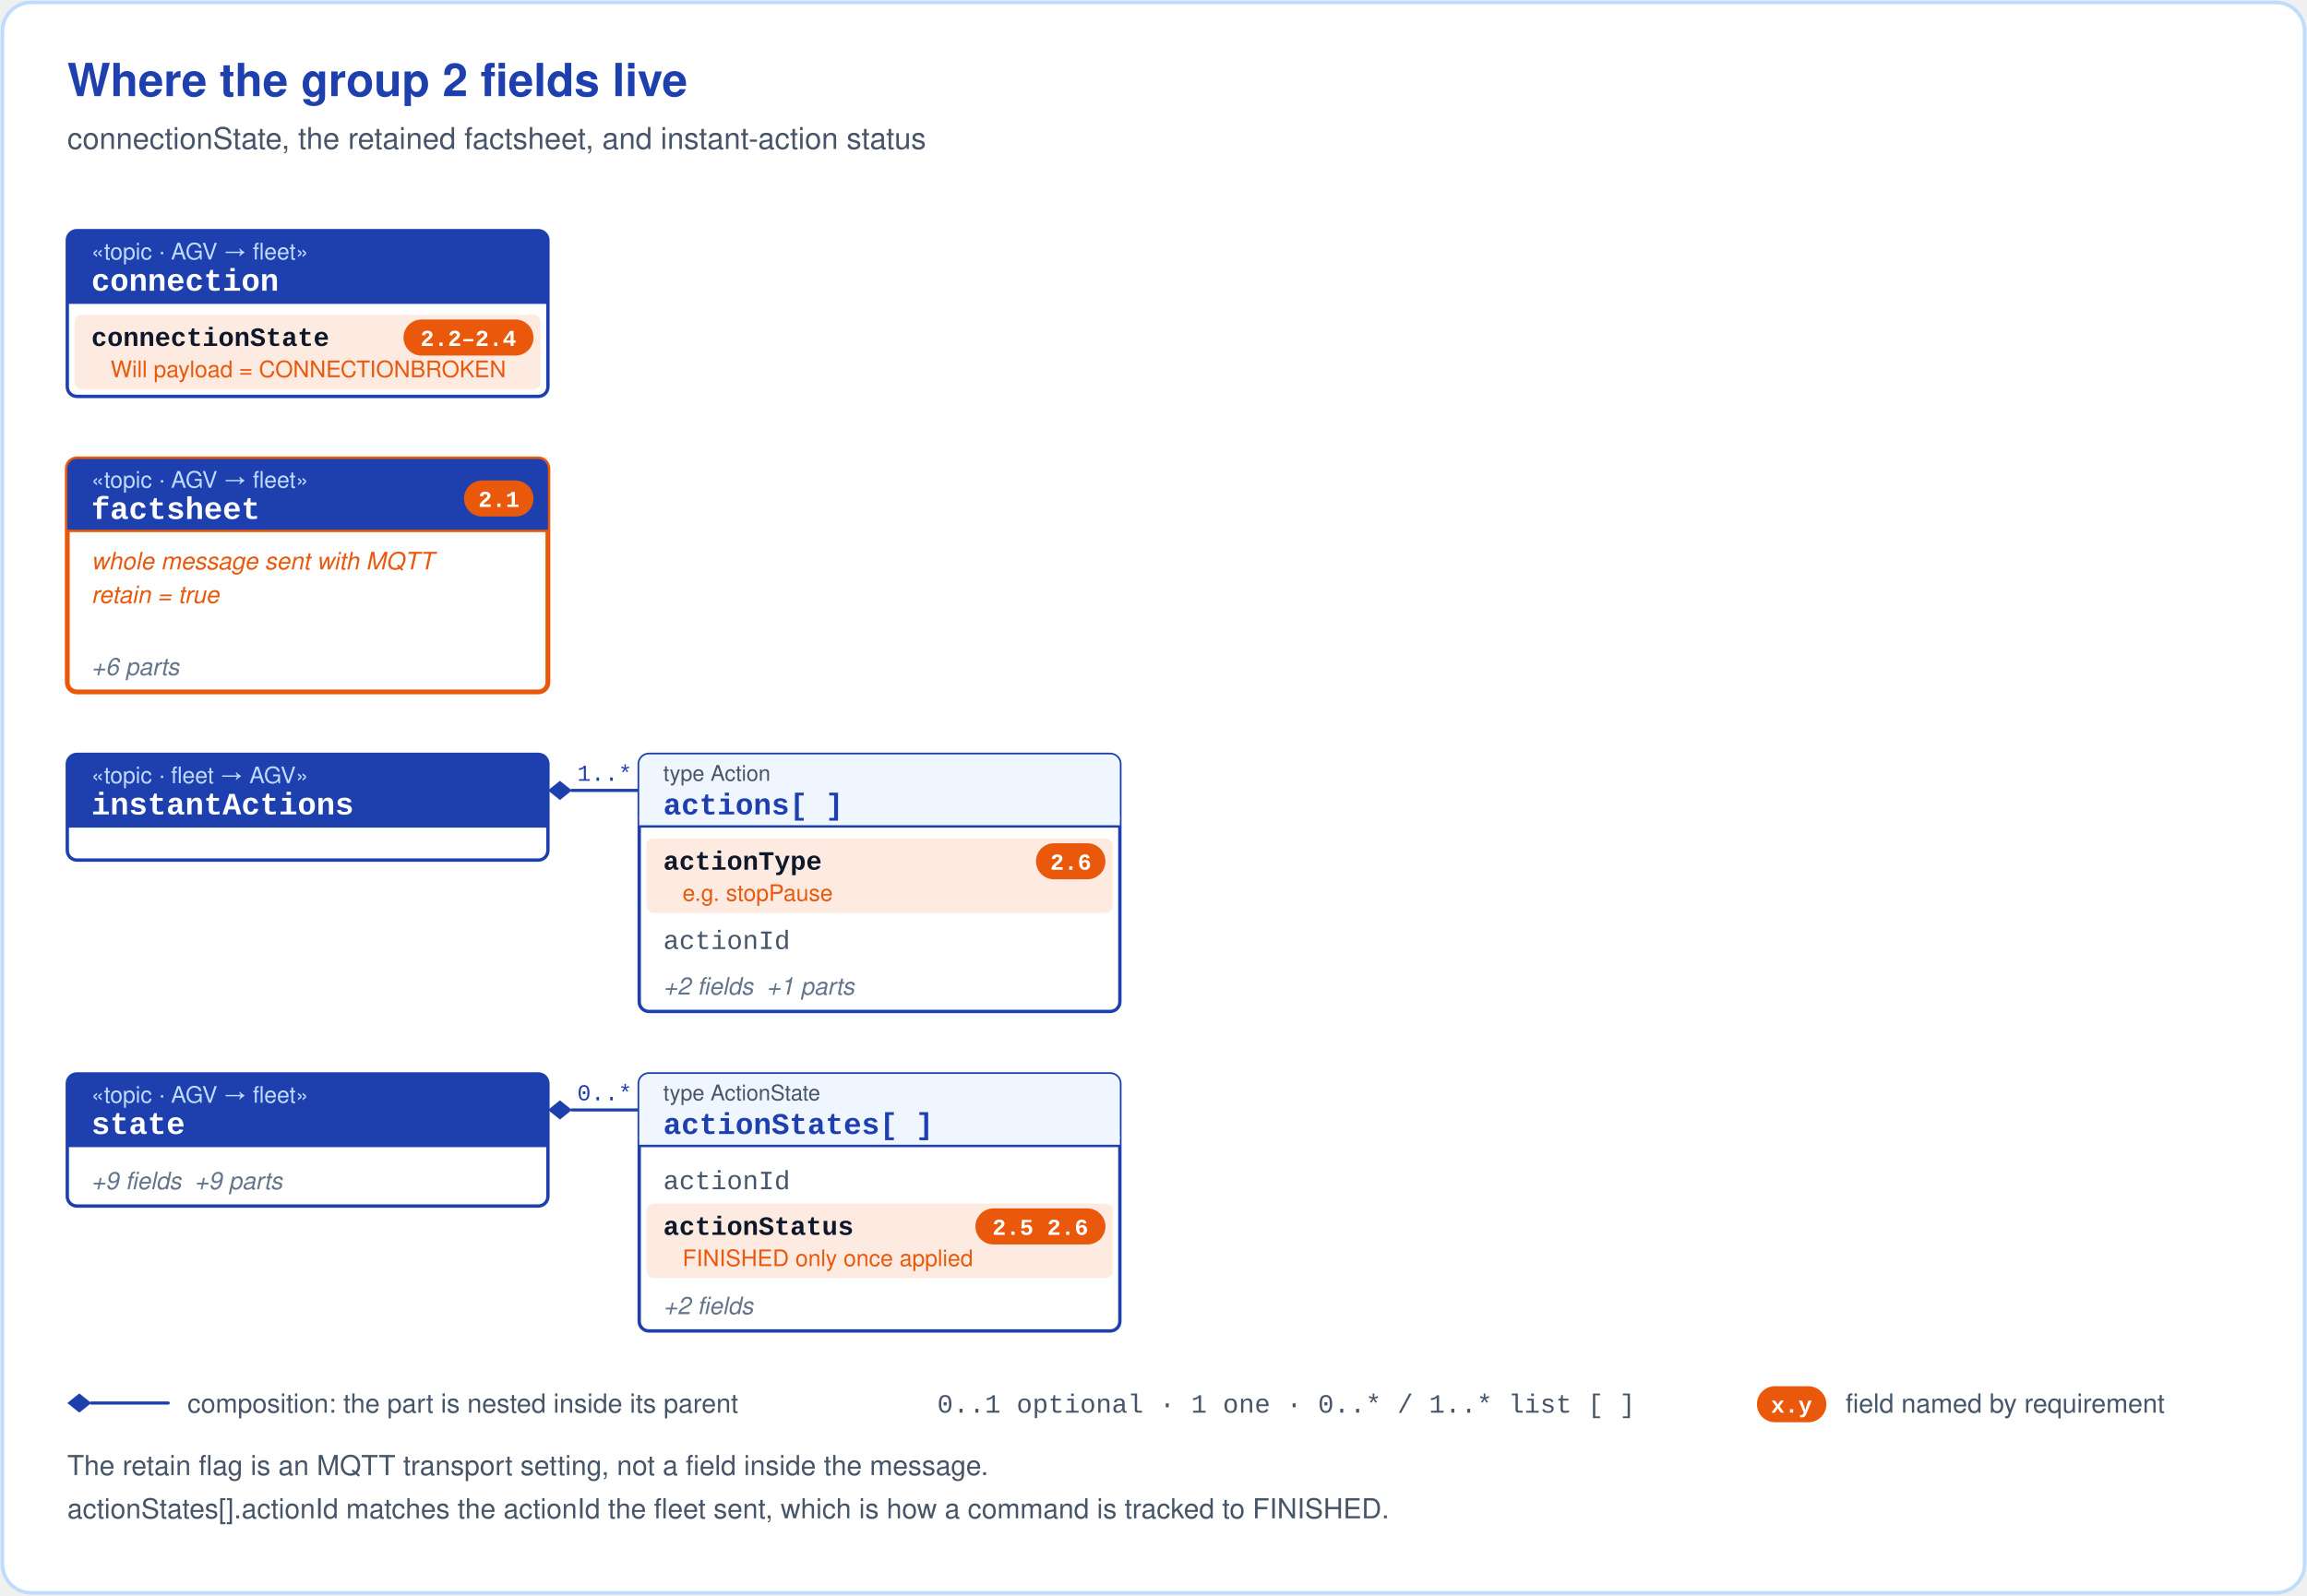
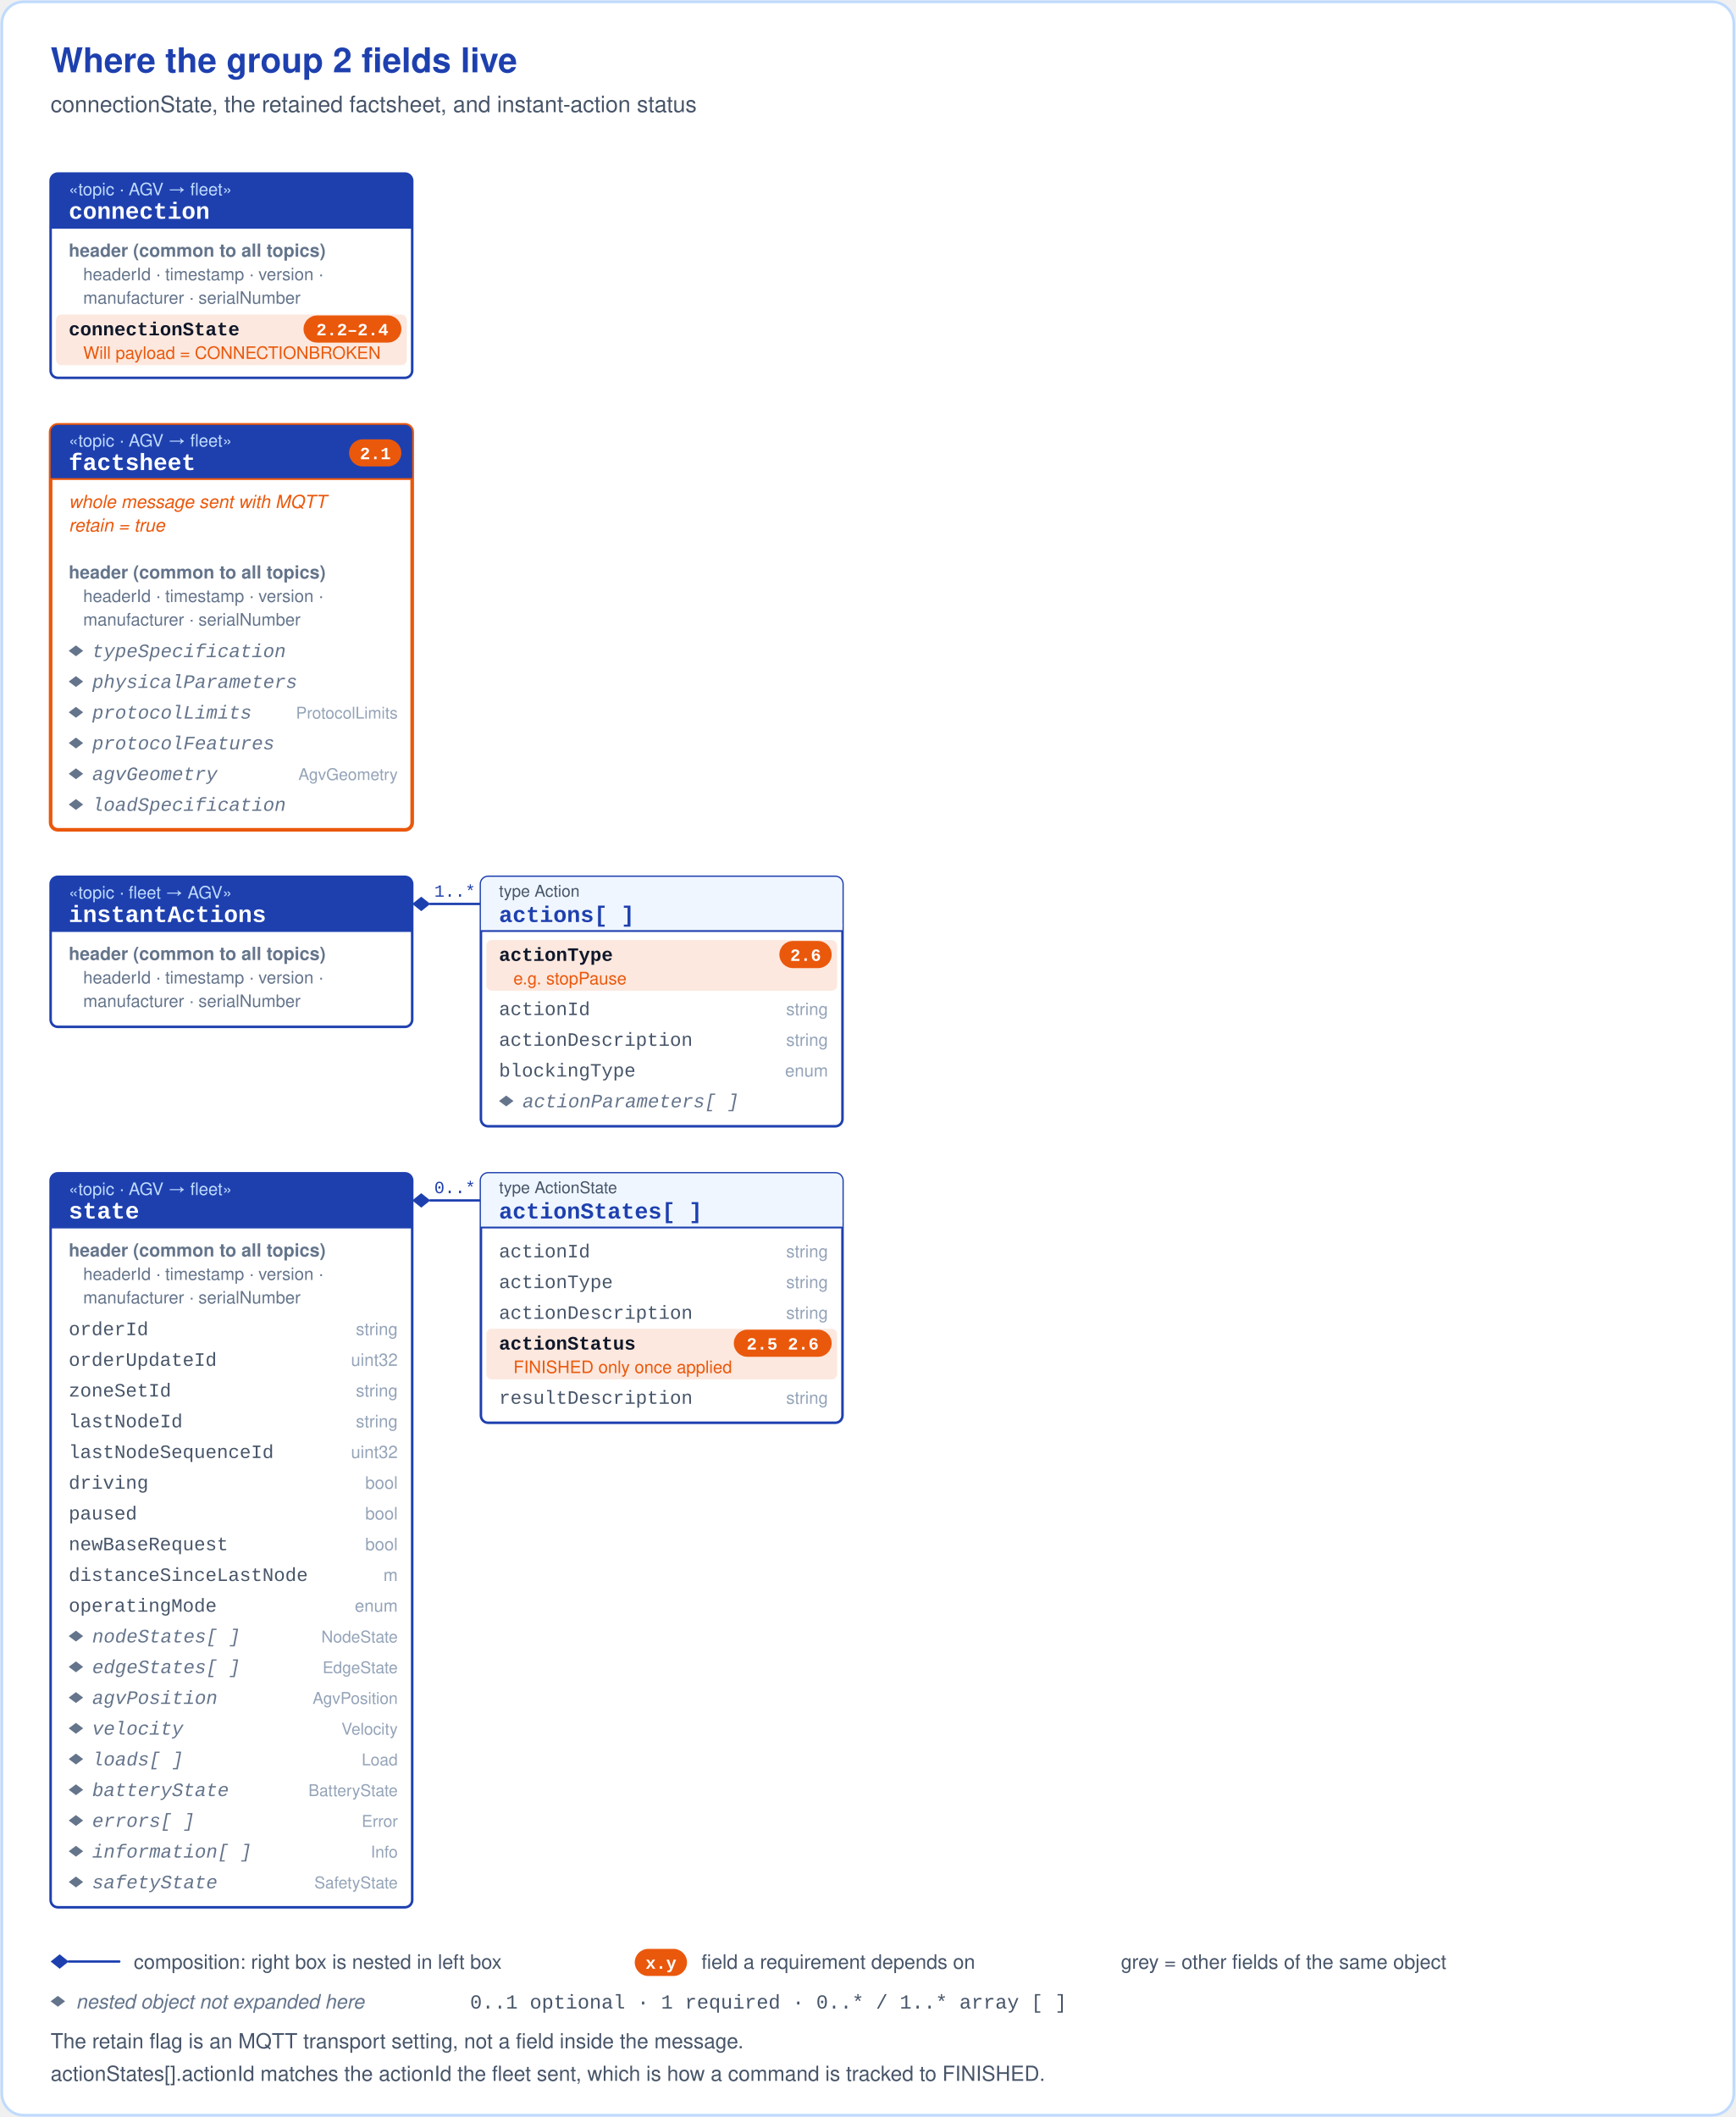
- <svg xmlns="http://www.w3.org/2000/svg" width="960" height="664" viewBox="0 0 960 664" role="img" aria-label="Where the group 2 fields live">
+ <svg xmlns="http://www.w3.org/2000/svg" width="960" height="1171" viewBox="0 0 960 1171" role="img" aria-label="Where the group 2 fields live">
  <defs>
    <marker id="ah-primary" viewBox="0 0 10 10" refX="8.5" refY="5" markerWidth="7" markerHeight="7" orient="auto-start-reverse">
      <path d="M0,0 L10,5 L0,10 z" fill="#2563EB" />
    </marker>
    <marker id="ah-secondary" viewBox="0 0 10 10" refX="8.5" refY="5" markerWidth="7" markerHeight="7" orient="auto-start-reverse">
      <path d="M0,0 L10,5 L0,10 z" fill="#3B82F6" />
    </marker>
    <marker id="ah-accent" viewBox="0 0 10 10" refX="8.5" refY="5" markerWidth="7" markerHeight="7" orient="auto-start-reverse">
      <path d="M0,0 L10,5 L0,10 z" fill="#EA580C" />
    </marker>
    <marker id="ah-bg" viewBox="0 0 10 10" refX="8.5" refY="5" markerWidth="7" markerHeight="7" orient="auto-start-reverse">
      <path d="M0,0 L10,5 L0,10 z" fill="#EFF6FF" />
    </marker>
    <marker id="ah-fg" viewBox="0 0 10 10" refX="8.5" refY="5" markerWidth="7" markerHeight="7" orient="auto-start-reverse">
      <path d="M0,0 L10,5 L0,10 z" fill="#1E40AF" />
    </marker>
    <marker id="ah-card" viewBox="0 0 10 10" refX="8.5" refY="5" markerWidth="7" markerHeight="7" orient="auto-start-reverse">
      <path d="M0,0 L10,5 L0,10 z" fill="#FFFFFF" />
    </marker>
    <marker id="ah-muted" viewBox="0 0 10 10" refX="8.5" refY="5" markerWidth="7" markerHeight="7" orient="auto-start-reverse">
      <path d="M0,0 L10,5 L0,10 z" fill="#E9EFF8" />
    </marker>
    <marker id="ah-mutedfg" viewBox="0 0 10 10" refX="8.5" refY="5" markerWidth="7" markerHeight="7" orient="auto-start-reverse">
      <path d="M0,0 L10,5 L0,10 z" fill="#475569" />
    </marker>
    <marker id="ah-border" viewBox="0 0 10 10" refX="8.5" refY="5" markerWidth="7" markerHeight="7" orient="auto-start-reverse">
      <path d="M0,0 L10,5 L0,10 z" fill="#BFDBFE" />
    </marker>
    <marker id="ah-red" viewBox="0 0 10 10" refX="8.5" refY="5" markerWidth="7" markerHeight="7" orient="auto-start-reverse">
      <path d="M0,0 L10,5 L0,10 z" fill="#DC2626" />
    </marker>
    <marker id="ah-green" viewBox="0 0 10 10" refX="8.5" refY="5" markerWidth="7" markerHeight="7" orient="auto-start-reverse">
      <path d="M0,0 L10,5 L0,10 z" fill="#15803D" />
    </marker>
    <marker id="ah-teal" viewBox="0 0 10 10" refX="8.5" refY="5" markerWidth="7" markerHeight="7" orient="auto-start-reverse">
      <path d="M0,0 L10,5 L0,10 z" fill="#0E7490" />
    </marker>
    <marker id="ah-slate" viewBox="0 0 10 10" refX="8.5" refY="5" markerWidth="7" markerHeight="7" orient="auto-start-reverse">
      <path d="M0,0 L10,5 L0,10 z" fill="#64748B" />
    </marker>
    <marker id="ah-ink" viewBox="0 0 10 10" refX="8.5" refY="5" markerWidth="7" markerHeight="7" orient="auto-start-reverse">
      <path d="M0,0 L10,5 L0,10 z" fill="#0F172A" />
    </marker>
    <marker id="ah-tape" viewBox="0 0 10 10" refX="8.5" refY="5" markerWidth="7" markerHeight="7" orient="auto-start-reverse">
      <path d="M0,0 L10,5 L0,10 z" fill="#94A3B8" />
    </marker>
    <pattern id="hatch-red" width="8" height="8" patternUnits="userSpaceOnUse" patternTransform="rotate(45)">
      <rect width="8" height="8" fill="#DC2626" opacity="0.08" />
      <line x1="0" y1="0" x2="0" y2="8" stroke="#DC2626" stroke-width="2" opacity="0.35" />
    </pattern>
  </defs>
-   <rect x="1" y="1" width="958" height="662" rx="12" fill="#FFFFFF" stroke="#BFDBFE" stroke-width="1.5" />
+   <rect x="1" y="1" width="958" height="1169" rx="12" fill="#FFFFFF" stroke="#BFDBFE" stroke-width="1.5" />
  <text x="28" y="40" font-family="'IBM Plex Sans', 'Segoe UI', Helvetica, Arial, sans-serif" font-size="19" font-weight="600" fill="#1E40AF" text-anchor="start" style="white-space:pre" xml:space="preserve">Where the group 2 fields live</text>
  <text x="28" y="62" font-family="'IBM Plex Sans', 'Segoe UI', Helvetica, Arial, sans-serif" font-size="12.5" font-weight="400" fill="#475569" text-anchor="start" style="white-space:pre" xml:space="preserve">connectionState, the retained factsheet, and instant-action status</text>
-   <rect x="28" y="96" width="200" height="69" rx="4" fill="#FFFFFF" stroke="#1E40AF" stroke-width="1.4" />
+   <rect x="28" y="96" width="200" height="113" rx="4" fill="#FFFFFF" stroke="#1E40AF" stroke-width="1.4" />
  <rect x="28" y="96" width="200" height="30" rx="4" fill="#1E40AF" />
  <rect x="28" y="122" width="200" height="4" rx="0" fill="#1E40AF" />
  <line x1="28" y1="126" x2="228" y2="126" stroke="#1E40AF" stroke-width="1" stroke-linecap="round" />
  <text x="38" y="108" font-family="'IBM Plex Sans', 'Segoe UI', Helvetica, Arial, sans-serif" font-size="9.5" font-weight="400" fill="#BFDBFE" text-anchor="start" style="white-space:pre" xml:space="preserve">«topic · AGV → fleet»</text>
  <text x="38" y="121" font-family="'JetBrains Mono', Consolas, 'Courier New', monospace" font-size="13" font-weight="700" fill="#FFFFFF" text-anchor="start" style="white-space:pre" xml:space="preserve">connection</text>
-   <rect x="31" y="131" width="194" height="31" rx="3" fill="#EA580C" opacity="0.12" />
-   <text x="38" y="144" font-family="'JetBrains Mono', Consolas, 'Courier New', monospace" font-size="11" font-weight="600" fill="#0F172A" text-anchor="start" style="white-space:pre" xml:space="preserve">connectionState</text>
-   <rect x="167.9" y="133" width="54.1" height="15" rx="7.5" fill="#EA580C" />
-   <text x="194.9" y="144" font-family="'JetBrains Mono', Consolas, 'Courier New', monospace" font-size="9.5" font-weight="600" fill="#FFFFFF" text-anchor="middle" style="white-space:pre" xml:space="preserve">2.2–2.4</text>
-   <text x="46" y="157" font-family="'IBM Plex Sans', 'Segoe UI', Helvetica, Arial, sans-serif" font-size="9.5" font-weight="400" fill="#EA580C" text-anchor="start" style="white-space:pre" xml:space="preserve">Will payload = CONNECTIONBROKEN</text>
-   <rect x="28" y="191" width="200" height="97" rx="4" fill="#FFFFFF" stroke="#EA580C" stroke-width="2" />
-   <rect x="28" y="191" width="200" height="30" rx="4" fill="#1E40AF" />
-   <rect x="28" y="217" width="200" height="4" rx="0" fill="#1E40AF" />
-   <line x1="28" y1="221" x2="228" y2="221" stroke="#EA580C" stroke-width="1" stroke-linecap="round" />
-   <text x="38" y="203" font-family="'IBM Plex Sans', 'Segoe UI', Helvetica, Arial, sans-serif" font-size="9.5" font-weight="400" fill="#BFDBFE" text-anchor="start" style="white-space:pre" xml:space="preserve">«topic · AGV → fleet»</text>
-   <text x="38" y="216" font-family="'JetBrains Mono', Consolas, 'Courier New', monospace" font-size="13" font-weight="700" fill="#FFFFFF" text-anchor="start" style="white-space:pre" xml:space="preserve">factsheet</text>
-   <rect x="193.1" y="200" width="28.9" height="15" rx="7.5" fill="#EA580C" />
-   <text x="207.6" y="211" font-family="'JetBrains Mono', Consolas, 'Courier New', monospace" font-size="9.5" font-weight="600" fill="#FFFFFF" text-anchor="middle" style="white-space:pre" xml:space="preserve">2.1</text>
-   <text x="38" y="237" font-family="'IBM Plex Sans', 'Segoe UI', Helvetica, Arial, sans-serif" font-size="10" font-weight="400" fill="#EA580C" text-anchor="start" style="white-space:pre" xml:space="preserve" font-style="italic">whole message sent with MQTT</text>
-   <text x="38" y="251" font-family="'IBM Plex Sans', 'Segoe UI', Helvetica, Arial, sans-serif" font-size="10" font-weight="400" fill="#EA580C" text-anchor="start" style="white-space:pre" xml:space="preserve" font-style="italic">retain = true</text>
-   <text x="38" y="281" font-family="'IBM Plex Sans', 'Segoe UI', Helvetica, Arial, sans-serif" font-size="10" font-weight="400" fill="#64748B" text-anchor="start" style="white-space:pre" xml:space="preserve" font-style="italic">+6 parts</text>
-   <rect x="28" y="314" width="200" height="44" rx="4" fill="#FFFFFF" stroke="#1E40AF" stroke-width="1.4" />
-   <rect x="28" y="314" width="200" height="30" rx="4" fill="#1E40AF" />
-   <rect x="28" y="340" width="200" height="4" rx="0" fill="#1E40AF" />
-   <line x1="28" y1="344" x2="228" y2="344" stroke="#1E40AF" stroke-width="1" stroke-linecap="round" />
-   <text x="38" y="326" font-family="'IBM Plex Sans', 'Segoe UI', Helvetica, Arial, sans-serif" font-size="9.5" font-weight="400" fill="#BFDBFE" text-anchor="start" style="white-space:pre" xml:space="preserve">«topic · fleet → AGV»</text>
-   <text x="38" y="339" font-family="'JetBrains Mono', Consolas, 'Courier New', monospace" font-size="13" font-weight="700" fill="#FFFFFF" text-anchor="start" style="white-space:pre" xml:space="preserve">instantActions</text>
-   <path d="M 238 329.0 L 242 329.0 L 242 329.0 L 266 329.0" fill="none" stroke="#1E40AF" stroke-width="1.3" stroke-linecap="round" stroke-linejoin="round" />
-   <path d="M 228 329.0 L 233 325.0 L 238 329.0 L 233 333.0 Z" fill="#1E40AF" />
-   <text x="263" y="325" font-family="'JetBrains Mono', Consolas, 'Courier New', monospace" font-size="9.5" font-weight="400" fill="#1E40AF" text-anchor="end" style="white-space:pre" xml:space="preserve">1..*</text>
-   <rect x="266" y="314" width="200" height="107" rx="4" fill="#FFFFFF" stroke="#1E40AF" stroke-width="1.4" />
-   <rect x="266" y="314" width="200" height="30" rx="4" fill="#EFF6FF" />
-   <rect x="266" y="340" width="200" height="4" rx="0" fill="#EFF6FF" />
-   <line x1="266" y1="344" x2="466" y2="344" stroke="#1E40AF" stroke-width="1" stroke-linecap="round" />
-   <text x="276" y="325" font-family="'IBM Plex Sans', 'Segoe UI', Helvetica, Arial, sans-serif" font-size="9" font-weight="400" fill="#475569" text-anchor="start" style="white-space:pre" xml:space="preserve">type Action</text>
-   <text x="276" y="339" font-family="'JetBrains Mono', Consolas, 'Courier New', monospace" font-size="12.5" font-weight="700" fill="#1E40AF" text-anchor="start" style="white-space:pre" xml:space="preserve">actions[ ]</text>
-   <rect x="269" y="349" width="194" height="31" rx="3" fill="#EA580C" opacity="0.12" />
-   <text x="276" y="362" font-family="'JetBrains Mono', Consolas, 'Courier New', monospace" font-size="11" font-weight="600" fill="#0F172A" text-anchor="start" style="white-space:pre" xml:space="preserve">actionType</text>
-   <rect x="431.1" y="351" width="28.9" height="15" rx="7.5" fill="#EA580C" />
-   <text x="445.6" y="362" font-family="'JetBrains Mono', Consolas, 'Courier New', monospace" font-size="9.5" font-weight="600" fill="#FFFFFF" text-anchor="middle" style="white-space:pre" xml:space="preserve">2.6</text>
-   <text x="284" y="375" font-family="'IBM Plex Sans', 'Segoe UI', Helvetica, Arial, sans-serif" font-size="9.5" font-weight="400" fill="#EA580C" text-anchor="start" style="white-space:pre" xml:space="preserve">e.g. stopPause</text>
-   <text x="276" y="395" font-family="'JetBrains Mono', Consolas, 'Courier New', monospace" font-size="11" font-weight="400" fill="#475569" text-anchor="start" style="white-space:pre" xml:space="preserve">actionId</text>
-   <text x="276" y="414" font-family="'IBM Plex Sans', 'Segoe UI', Helvetica, Arial, sans-serif" font-size="10" font-weight="400" fill="#64748B" text-anchor="start" style="white-space:pre" xml:space="preserve" font-style="italic">+2 fields  +1 parts</text>
-   <rect x="28" y="447" width="200" height="55" rx="4" fill="#FFFFFF" stroke="#1E40AF" stroke-width="1.4" />
-   <rect x="28" y="447" width="200" height="30" rx="4" fill="#1E40AF" />
-   <rect x="28" y="473" width="200" height="4" rx="0" fill="#1E40AF" />
-   <line x1="28" y1="477" x2="228" y2="477" stroke="#1E40AF" stroke-width="1" stroke-linecap="round" />
-   <text x="38" y="459" font-family="'IBM Plex Sans', 'Segoe UI', Helvetica, Arial, sans-serif" font-size="9.5" font-weight="400" fill="#BFDBFE" text-anchor="start" style="white-space:pre" xml:space="preserve">«topic · AGV → fleet»</text>
-   <text x="38" y="472" font-family="'JetBrains Mono', Consolas, 'Courier New', monospace" font-size="13" font-weight="700" fill="#FFFFFF" text-anchor="start" style="white-space:pre" xml:space="preserve">state</text>
-   <text x="38" y="495" font-family="'IBM Plex Sans', 'Segoe UI', Helvetica, Arial, sans-serif" font-size="10" font-weight="400" fill="#64748B" text-anchor="start" style="white-space:pre" xml:space="preserve" font-style="italic">+9 fields  +9 parts</text>
-   <path d="M 238 462.0 L 242 462.0 L 242 462.0 L 266 462.0" fill="none" stroke="#1E40AF" stroke-width="1.3" stroke-linecap="round" stroke-linejoin="round" />
-   <path d="M 228 462.0 L 233 458.0 L 238 462.0 L 233 466.0 Z" fill="#1E40AF" />
-   <text x="263" y="458" font-family="'JetBrains Mono', Consolas, 'Courier New', monospace" font-size="9.5" font-weight="400" fill="#1E40AF" text-anchor="end" style="white-space:pre" xml:space="preserve">0..*</text>
-   <rect x="266" y="447" width="200" height="107" rx="4" fill="#FFFFFF" stroke="#1E40AF" stroke-width="1.4" />
-   <rect x="266" y="447" width="200" height="30" rx="4" fill="#EFF6FF" />
-   <rect x="266" y="473" width="200" height="4" rx="0" fill="#EFF6FF" />
-   <line x1="266" y1="477" x2="466" y2="477" stroke="#1E40AF" stroke-width="1" stroke-linecap="round" />
-   <text x="276" y="458" font-family="'IBM Plex Sans', 'Segoe UI', Helvetica, Arial, sans-serif" font-size="9" font-weight="400" fill="#475569" text-anchor="start" style="white-space:pre" xml:space="preserve">type ActionState</text>
-   <text x="276" y="472" font-family="'JetBrains Mono', Consolas, 'Courier New', monospace" font-size="12.5" font-weight="700" fill="#1E40AF" text-anchor="start" style="white-space:pre" xml:space="preserve">actionStates[ ]</text>
-   <text x="276" y="495" font-family="'JetBrains Mono', Consolas, 'Courier New', monospace" font-size="11" font-weight="400" fill="#475569" text-anchor="start" style="white-space:pre" xml:space="preserve">actionId</text>
-   <rect x="269" y="501" width="194" height="31" rx="3" fill="#EA580C" opacity="0.12" />
-   <text x="276" y="514" font-family="'JetBrains Mono', Consolas, 'Courier New', monospace" font-size="11" font-weight="600" fill="#0F172A" text-anchor="start" style="white-space:pre" xml:space="preserve">actionStatus</text>
-   <rect x="405.9" y="503" width="54.1" height="15" rx="7.5" fill="#EA580C" />
-   <text x="432.9" y="514" font-family="'JetBrains Mono', Consolas, 'Courier New', monospace" font-size="9.5" font-weight="600" fill="#FFFFFF" text-anchor="middle" style="white-space:pre" xml:space="preserve">2.5 2.6</text>
-   <text x="284" y="527" font-family="'IBM Plex Sans', 'Segoe UI', Helvetica, Arial, sans-serif" font-size="9.5" font-weight="400" fill="#EA580C" text-anchor="start" style="white-space:pre" xml:space="preserve">FINISHED only once applied</text>
-   <text x="276" y="547" font-family="'IBM Plex Sans', 'Segoe UI', Helvetica, Arial, sans-serif" font-size="10" font-weight="400" fill="#64748B" text-anchor="start" style="white-space:pre" xml:space="preserve" font-style="italic">+2 fields</text>
-   <path d="M 28 584 L 33 580 L 38 584 L 33 588 Z" fill="#1E40AF" />
-   <line x1="38" y1="584" x2="70" y2="584" stroke="#1E40AF" stroke-width="1.3" stroke-linecap="round" />
-   <text x="78" y="588" font-family="'IBM Plex Sans', 'Segoe UI', Helvetica, Arial, sans-serif" font-size="11" font-weight="400" fill="#475569" text-anchor="start" style="white-space:pre" xml:space="preserve">composition: the part is nested inside its parent</text>
-   <text x="390" y="588" font-family="'JetBrains Mono', Consolas, 'Courier New', monospace" font-size="11" font-weight="400" fill="#475569" text-anchor="start" style="white-space:pre" xml:space="preserve">0..1 optional · 1 one · 0..* / 1..* list [ ]</text>
-   <rect x="731.1" y="577" width="28.9" height="15" rx="7.5" fill="#EA580C" />
-   <text x="745.5" y="588" font-family="'JetBrains Mono', Consolas, 'Courier New', monospace" font-size="9.5" font-weight="600" fill="#FFFFFF" text-anchor="middle" style="white-space:pre" xml:space="preserve">x.y</text>
-   <text x="768" y="588" font-family="'IBM Plex Sans', 'Segoe UI', Helvetica, Arial, sans-serif" font-size="11" font-weight="400" fill="#475569" text-anchor="start" style="white-space:pre" xml:space="preserve">field named by requirement</text>
-   <text x="28" y="614" font-family="'IBM Plex Sans', 'Segoe UI', Helvetica, Arial, sans-serif" font-size="11.5" font-weight="400" fill="#475569" text-anchor="start" style="white-space:pre" xml:space="preserve">The retain flag is an MQTT transport setting, not a field inside the message.</text>
-   <text x="28" y="632" font-family="'IBM Plex Sans', 'Segoe UI', Helvetica, Arial, sans-serif" font-size="11.5" font-weight="400" fill="#475569" text-anchor="start" style="white-space:pre" xml:space="preserve">actionStates[].actionId matches the actionId the fleet sent, which is how a command is tracked to FINISHED.</text>
+   <text x="38" y="142" font-family="'IBM Plex Sans', 'Segoe UI', Helvetica, Arial, sans-serif" font-size="10" font-weight="600" fill="#64748B" text-anchor="start" style="white-space:pre" xml:space="preserve">header (common to all topics)</text>
+   <text x="46" y="155" font-family="'IBM Plex Sans', 'Segoe UI', Helvetica, Arial, sans-serif" font-size="9.5" font-weight="400" fill="#64748B" text-anchor="start" style="white-space:pre" xml:space="preserve">headerId · timestamp · version ·</text>
+   <text x="46" y="168" font-family="'IBM Plex Sans', 'Segoe UI', Helvetica, Arial, sans-serif" font-size="9.5" font-weight="400" fill="#64748B" text-anchor="start" style="white-space:pre" xml:space="preserve">manufacturer · serialNumber</text>
+   <rect x="31" y="174" width="194" height="28" rx="3" fill="#EA580C" opacity="0.14" />
+   <text x="38" y="185.5" font-family="'JetBrains Mono', Consolas, 'Courier New', monospace" font-size="10.5" font-weight="700" fill="#0F172A" text-anchor="start" style="white-space:pre" xml:space="preserve">connectionState</text>
+   <rect x="167.9" y="174.5" width="54.1" height="15" rx="7.5" fill="#EA580C" />
+   <text x="194.9" y="185.5" font-family="'JetBrains Mono', Consolas, 'Courier New', monospace" font-size="9.5" font-weight="600" fill="#FFFFFF" text-anchor="middle" style="white-space:pre" xml:space="preserve">2.2–2.4</text>
+   <text x="46" y="198.5" font-family="'IBM Plex Sans', 'Segoe UI', Helvetica, Arial, sans-serif" font-size="9.5" font-weight="400" fill="#EA580C" text-anchor="start" style="white-space:pre" xml:space="preserve">Will payload = CONNECTIONBROKEN</text>
+   <rect x="28" y="235" width="200" height="224" rx="4" fill="#FFFFFF" stroke="#EA580C" stroke-width="2" />
+   <rect x="28" y="235" width="200" height="30" rx="4" fill="#1E40AF" />
+   <rect x="28" y="261" width="200" height="4" rx="0" fill="#1E40AF" />
+   <line x1="28" y1="265" x2="228" y2="265" stroke="#EA580C" stroke-width="1" stroke-linecap="round" />
+   <text x="38" y="247" font-family="'IBM Plex Sans', 'Segoe UI', Helvetica, Arial, sans-serif" font-size="9.5" font-weight="400" fill="#BFDBFE" text-anchor="start" style="white-space:pre" xml:space="preserve">«topic · AGV → fleet»</text>
+   <text x="38" y="260" font-family="'JetBrains Mono', Consolas, 'Courier New', monospace" font-size="13" font-weight="700" fill="#FFFFFF" text-anchor="start" style="white-space:pre" xml:space="preserve">factsheet</text>
+   <rect x="193.1" y="243" width="28.9" height="15" rx="7.5" fill="#EA580C" />
+   <text x="207.6" y="254" font-family="'JetBrains Mono', Consolas, 'Courier New', monospace" font-size="9.5" font-weight="600" fill="#FFFFFF" text-anchor="middle" style="white-space:pre" xml:space="preserve">2.1</text>
+   <text x="38" y="281" font-family="'IBM Plex Sans', 'Segoe UI', Helvetica, Arial, sans-serif" font-size="10" font-weight="400" fill="#EA580C" text-anchor="start" style="white-space:pre" xml:space="preserve" font-style="italic">whole message sent with MQTT</text>
+   <text x="38" y="294" font-family="'IBM Plex Sans', 'Segoe UI', Helvetica, Arial, sans-serif" font-size="10" font-weight="400" fill="#EA580C" text-anchor="start" style="white-space:pre" xml:space="preserve" font-style="italic">retain = true</text>
+   <text x="38" y="320" font-family="'IBM Plex Sans', 'Segoe UI', Helvetica, Arial, sans-serif" font-size="10" font-weight="600" fill="#64748B" text-anchor="start" style="white-space:pre" xml:space="preserve">header (common to all topics)</text>
+   <text x="46" y="333" font-family="'IBM Plex Sans', 'Segoe UI', Helvetica, Arial, sans-serif" font-size="9.5" font-weight="400" fill="#64748B" text-anchor="start" style="white-space:pre" xml:space="preserve">headerId · timestamp · version ·</text>
+   <text x="46" y="346" font-family="'IBM Plex Sans', 'Segoe UI', Helvetica, Arial, sans-serif" font-size="9.5" font-weight="400" fill="#64748B" text-anchor="start" style="white-space:pre" xml:space="preserve">manufacturer · serialNumber</text>
+   <path d="M 38 360 L 42 357 L 46 360 L 42 363 Z" fill="#64748B" />
+   <text x="51" y="363.5" font-family="'JetBrains Mono', Consolas, 'Courier New', monospace" font-size="10.5" font-weight="400" fill="#64748B" text-anchor="start" style="white-space:pre" xml:space="preserve" font-style="italic">typeSpecification</text>
+   <path d="M 38 377 L 42 374 L 46 377 L 42 380 Z" fill="#64748B" />
+   <text x="51" y="380.5" font-family="'JetBrains Mono', Consolas, 'Courier New', monospace" font-size="10.5" font-weight="400" fill="#64748B" text-anchor="start" style="white-space:pre" xml:space="preserve" font-style="italic">physicalParameters</text>
+   <path d="M 38 394 L 42 391 L 46 394 L 42 397 Z" fill="#64748B" />
+   <text x="51" y="397.5" font-family="'JetBrains Mono', Consolas, 'Courier New', monospace" font-size="10.5" font-weight="400" fill="#64748B" text-anchor="start" style="white-space:pre" xml:space="preserve" font-style="italic">protocolLimits</text>
+   <text x="220" y="397.5" font-family="'IBM Plex Sans', 'Segoe UI', Helvetica, Arial, sans-serif" font-size="9" font-weight="400" fill="#94A3B8" text-anchor="end" style="white-space:pre" xml:space="preserve">ProtocolLimits</text>
+   <path d="M 38 411 L 42 408 L 46 411 L 42 414 Z" fill="#64748B" />
+   <text x="51" y="414.5" font-family="'JetBrains Mono', Consolas, 'Courier New', monospace" font-size="10.5" font-weight="400" fill="#64748B" text-anchor="start" style="white-space:pre" xml:space="preserve" font-style="italic">protocolFeatures</text>
+   <path d="M 38 428 L 42 425 L 46 428 L 42 431 Z" fill="#64748B" />
+   <text x="51" y="431.5" font-family="'JetBrains Mono', Consolas, 'Courier New', monospace" font-size="10.5" font-weight="400" fill="#64748B" text-anchor="start" style="white-space:pre" xml:space="preserve" font-style="italic">agvGeometry</text>
+   <text x="220" y="431.5" font-family="'IBM Plex Sans', 'Segoe UI', Helvetica, Arial, sans-serif" font-size="9" font-weight="400" fill="#94A3B8" text-anchor="end" style="white-space:pre" xml:space="preserve">AgvGeometry</text>
+   <path d="M 38 445 L 42 442 L 46 445 L 42 448 Z" fill="#64748B" />
+   <text x="51" y="448.5" font-family="'JetBrains Mono', Consolas, 'Courier New', monospace" font-size="10.5" font-weight="400" fill="#64748B" text-anchor="start" style="white-space:pre" xml:space="preserve" font-style="italic">loadSpecification</text>
+   <rect x="28" y="485" width="200" height="83" rx="4" fill="#FFFFFF" stroke="#1E40AF" stroke-width="1.4" />
+   <rect x="28" y="485" width="200" height="30" rx="4" fill="#1E40AF" />
+   <rect x="28" y="511" width="200" height="4" rx="0" fill="#1E40AF" />
+   <line x1="28" y1="515" x2="228" y2="515" stroke="#1E40AF" stroke-width="1" stroke-linecap="round" />
+   <text x="38" y="497" font-family="'IBM Plex Sans', 'Segoe UI', Helvetica, Arial, sans-serif" font-size="9.5" font-weight="400" fill="#BFDBFE" text-anchor="start" style="white-space:pre" xml:space="preserve">«topic · fleet → AGV»</text>
+   <text x="38" y="510" font-family="'JetBrains Mono', Consolas, 'Courier New', monospace" font-size="13" font-weight="700" fill="#FFFFFF" text-anchor="start" style="white-space:pre" xml:space="preserve">instantActions</text>
+   <text x="38" y="531" font-family="'IBM Plex Sans', 'Segoe UI', Helvetica, Arial, sans-serif" font-size="10" font-weight="600" fill="#64748B" text-anchor="start" style="white-space:pre" xml:space="preserve">header (common to all topics)</text>
+   <text x="46" y="544" font-family="'IBM Plex Sans', 'Segoe UI', Helvetica, Arial, sans-serif" font-size="9.5" font-weight="400" fill="#64748B" text-anchor="start" style="white-space:pre" xml:space="preserve">headerId · timestamp · version ·</text>
+   <text x="46" y="557" font-family="'IBM Plex Sans', 'Segoe UI', Helvetica, Arial, sans-serif" font-size="9.5" font-weight="400" fill="#64748B" text-anchor="start" style="white-space:pre" xml:space="preserve">manufacturer · serialNumber</text>
+   <path d="M 238 500.0 L 242 500.0 L 242 500.0 L 266 500.0" fill="none" stroke="#1E40AF" stroke-width="1.3" stroke-linecap="round" stroke-linejoin="round" />
+   <path d="M 228 500.0 L 233 496.0 L 238 500.0 L 233 504.0 Z" fill="#1E40AF" />
+   <text x="263" y="496" font-family="'JetBrains Mono', Consolas, 'Courier New', monospace" font-size="9.5" font-weight="400" fill="#1E40AF" text-anchor="end" style="white-space:pre" xml:space="preserve">1..*</text>
+   <rect x="266" y="485" width="200" height="138" rx="4" fill="#FFFFFF" stroke="#1E40AF" stroke-width="1.4" />
+   <rect x="266" y="485" width="200" height="30" rx="4" fill="#EFF6FF" />
+   <rect x="266" y="511" width="200" height="4" rx="0" fill="#EFF6FF" />
+   <line x1="266" y1="515" x2="466" y2="515" stroke="#1E40AF" stroke-width="1" stroke-linecap="round" />
+   <text x="276" y="496" font-family="'IBM Plex Sans', 'Segoe UI', Helvetica, Arial, sans-serif" font-size="9" font-weight="400" fill="#475569" text-anchor="start" style="white-space:pre" xml:space="preserve">type Action</text>
+   <text x="276" y="510" font-family="'JetBrains Mono', Consolas, 'Courier New', monospace" font-size="12.5" font-weight="700" fill="#1E40AF" text-anchor="start" style="white-space:pre" xml:space="preserve">actions[ ]</text>
+   <rect x="269" y="520" width="194" height="28" rx="3" fill="#EA580C" opacity="0.14" />
+   <text x="276" y="531.5" font-family="'JetBrains Mono', Consolas, 'Courier New', monospace" font-size="10.5" font-weight="700" fill="#0F172A" text-anchor="start" style="white-space:pre" xml:space="preserve">actionType</text>
+   <rect x="431.1" y="520.5" width="28.9" height="15" rx="7.5" fill="#EA580C" />
+   <text x="445.6" y="531.5" font-family="'JetBrains Mono', Consolas, 'Courier New', monospace" font-size="9.5" font-weight="600" fill="#FFFFFF" text-anchor="middle" style="white-space:pre" xml:space="preserve">2.6</text>
+   <text x="284" y="544.5" font-family="'IBM Plex Sans', 'Segoe UI', Helvetica, Arial, sans-serif" font-size="9.5" font-weight="400" fill="#EA580C" text-anchor="start" style="white-space:pre" xml:space="preserve">e.g. stopPause</text>
+   <text x="276" y="561.5" font-family="'JetBrains Mono', Consolas, 'Courier New', monospace" font-size="10.5" font-weight="400" fill="#475569" text-anchor="start" style="white-space:pre" xml:space="preserve">actionId</text>
+   <text x="458" y="561.5" font-family="'IBM Plex Sans', 'Segoe UI', Helvetica, Arial, sans-serif" font-size="9.5" font-weight="400" fill="#94A3B8" text-anchor="end" style="white-space:pre" xml:space="preserve">string</text>
+   <text x="276" y="578.5" font-family="'JetBrains Mono', Consolas, 'Courier New', monospace" font-size="10.5" font-weight="400" fill="#475569" text-anchor="start" style="white-space:pre" xml:space="preserve">actionDescription</text>
+   <text x="458" y="578.5" font-family="'IBM Plex Sans', 'Segoe UI', Helvetica, Arial, sans-serif" font-size="9.5" font-weight="400" fill="#94A3B8" text-anchor="end" style="white-space:pre" xml:space="preserve">string</text>
+   <text x="276" y="595.5" font-family="'JetBrains Mono', Consolas, 'Courier New', monospace" font-size="10.5" font-weight="400" fill="#475569" text-anchor="start" style="white-space:pre" xml:space="preserve">blockingType</text>
+   <text x="458" y="595.5" font-family="'IBM Plex Sans', 'Segoe UI', Helvetica, Arial, sans-serif" font-size="9.5" font-weight="400" fill="#94A3B8" text-anchor="end" style="white-space:pre" xml:space="preserve">enum</text>
+   <path d="M 276 609 L 280 606 L 284 609 L 280 612 Z" fill="#64748B" />
+   <text x="289" y="612.5" font-family="'JetBrains Mono', Consolas, 'Courier New', monospace" font-size="10.5" font-weight="400" fill="#64748B" text-anchor="start" style="white-space:pre" xml:space="preserve" font-style="italic">actionParameters[ ]</text>
+   <rect x="28" y="649" width="200" height="406" rx="4" fill="#FFFFFF" stroke="#1E40AF" stroke-width="1.4" />
+   <rect x="28" y="649" width="200" height="30" rx="4" fill="#1E40AF" />
+   <rect x="28" y="675" width="200" height="4" rx="0" fill="#1E40AF" />
+   <line x1="28" y1="679" x2="228" y2="679" stroke="#1E40AF" stroke-width="1" stroke-linecap="round" />
+   <text x="38" y="661" font-family="'IBM Plex Sans', 'Segoe UI', Helvetica, Arial, sans-serif" font-size="9.5" font-weight="400" fill="#BFDBFE" text-anchor="start" style="white-space:pre" xml:space="preserve">«topic · AGV → fleet»</text>
+   <text x="38" y="674" font-family="'JetBrains Mono', Consolas, 'Courier New', monospace" font-size="13" font-weight="700" fill="#FFFFFF" text-anchor="start" style="white-space:pre" xml:space="preserve">state</text>
+   <text x="38" y="695" font-family="'IBM Plex Sans', 'Segoe UI', Helvetica, Arial, sans-serif" font-size="10" font-weight="600" fill="#64748B" text-anchor="start" style="white-space:pre" xml:space="preserve">header (common to all topics)</text>
+   <text x="46" y="708" font-family="'IBM Plex Sans', 'Segoe UI', Helvetica, Arial, sans-serif" font-size="9.5" font-weight="400" fill="#64748B" text-anchor="start" style="white-space:pre" xml:space="preserve">headerId · timestamp · version ·</text>
+   <text x="46" y="721" font-family="'IBM Plex Sans', 'Segoe UI', Helvetica, Arial, sans-serif" font-size="9.5" font-weight="400" fill="#64748B" text-anchor="start" style="white-space:pre" xml:space="preserve">manufacturer · serialNumber</text>
+   <text x="38" y="738.5" font-family="'JetBrains Mono', Consolas, 'Courier New', monospace" font-size="10.5" font-weight="400" fill="#475569" text-anchor="start" style="white-space:pre" xml:space="preserve">orderId</text>
+   <text x="220" y="738.5" font-family="'IBM Plex Sans', 'Segoe UI', Helvetica, Arial, sans-serif" font-size="9.5" font-weight="400" fill="#94A3B8" text-anchor="end" style="white-space:pre" xml:space="preserve">string</text>
+   <text x="38" y="755.5" font-family="'JetBrains Mono', Consolas, 'Courier New', monospace" font-size="10.5" font-weight="400" fill="#475569" text-anchor="start" style="white-space:pre" xml:space="preserve">orderUpdateId</text>
+   <text x="220" y="755.5" font-family="'IBM Plex Sans', 'Segoe UI', Helvetica, Arial, sans-serif" font-size="9.5" font-weight="400" fill="#94A3B8" text-anchor="end" style="white-space:pre" xml:space="preserve">uint32</text>
+   <text x="38" y="772.5" font-family="'JetBrains Mono', Consolas, 'Courier New', monospace" font-size="10.5" font-weight="400" fill="#475569" text-anchor="start" style="white-space:pre" xml:space="preserve">zoneSetId</text>
+   <text x="220" y="772.5" font-family="'IBM Plex Sans', 'Segoe UI', Helvetica, Arial, sans-serif" font-size="9.5" font-weight="400" fill="#94A3B8" text-anchor="end" style="white-space:pre" xml:space="preserve">string</text>
+   <text x="38" y="789.5" font-family="'JetBrains Mono', Consolas, 'Courier New', monospace" font-size="10.5" font-weight="400" fill="#475569" text-anchor="start" style="white-space:pre" xml:space="preserve">lastNodeId</text>
+   <text x="220" y="789.5" font-family="'IBM Plex Sans', 'Segoe UI', Helvetica, Arial, sans-serif" font-size="9.5" font-weight="400" fill="#94A3B8" text-anchor="end" style="white-space:pre" xml:space="preserve">string</text>
+   <text x="38" y="806.5" font-family="'JetBrains Mono', Consolas, 'Courier New', monospace" font-size="10.5" font-weight="400" fill="#475569" text-anchor="start" style="white-space:pre" xml:space="preserve">lastNodeSequenceId</text>
+   <text x="220" y="806.5" font-family="'IBM Plex Sans', 'Segoe UI', Helvetica, Arial, sans-serif" font-size="9.5" font-weight="400" fill="#94A3B8" text-anchor="end" style="white-space:pre" xml:space="preserve">uint32</text>
+   <text x="38" y="823.5" font-family="'JetBrains Mono', Consolas, 'Courier New', monospace" font-size="10.5" font-weight="400" fill="#475569" text-anchor="start" style="white-space:pre" xml:space="preserve">driving</text>
+   <text x="220" y="823.5" font-family="'IBM Plex Sans', 'Segoe UI', Helvetica, Arial, sans-serif" font-size="9.5" font-weight="400" fill="#94A3B8" text-anchor="end" style="white-space:pre" xml:space="preserve">bool</text>
+   <text x="38" y="840.5" font-family="'JetBrains Mono', Consolas, 'Courier New', monospace" font-size="10.5" font-weight="400" fill="#475569" text-anchor="start" style="white-space:pre" xml:space="preserve">paused</text>
+   <text x="220" y="840.5" font-family="'IBM Plex Sans', 'Segoe UI', Helvetica, Arial, sans-serif" font-size="9.5" font-weight="400" fill="#94A3B8" text-anchor="end" style="white-space:pre" xml:space="preserve">bool</text>
+   <text x="38" y="857.5" font-family="'JetBrains Mono', Consolas, 'Courier New', monospace" font-size="10.5" font-weight="400" fill="#475569" text-anchor="start" style="white-space:pre" xml:space="preserve">newBaseRequest</text>
+   <text x="220" y="857.5" font-family="'IBM Plex Sans', 'Segoe UI', Helvetica, Arial, sans-serif" font-size="9.5" font-weight="400" fill="#94A3B8" text-anchor="end" style="white-space:pre" xml:space="preserve">bool</text>
+   <text x="38" y="874.5" font-family="'JetBrains Mono', Consolas, 'Courier New', monospace" font-size="10.5" font-weight="400" fill="#475569" text-anchor="start" style="white-space:pre" xml:space="preserve">distanceSinceLastNode</text>
+   <text x="220" y="874.5" font-family="'IBM Plex Sans', 'Segoe UI', Helvetica, Arial, sans-serif" font-size="9.5" font-weight="400" fill="#94A3B8" text-anchor="end" style="white-space:pre" xml:space="preserve">m</text>
+   <text x="38" y="891.5" font-family="'JetBrains Mono', Consolas, 'Courier New', monospace" font-size="10.5" font-weight="400" fill="#475569" text-anchor="start" style="white-space:pre" xml:space="preserve">operatingMode</text>
+   <text x="220" y="891.5" font-family="'IBM Plex Sans', 'Segoe UI', Helvetica, Arial, sans-serif" font-size="9.5" font-weight="400" fill="#94A3B8" text-anchor="end" style="white-space:pre" xml:space="preserve">enum</text>
+   <path d="M 38 905 L 42 902 L 46 905 L 42 908 Z" fill="#64748B" />
+   <text x="51" y="908.5" font-family="'JetBrains Mono', Consolas, 'Courier New', monospace" font-size="10.5" font-weight="400" fill="#64748B" text-anchor="start" style="white-space:pre" xml:space="preserve" font-style="italic">nodeStates[ ]</text>
+   <text x="220" y="908.5" font-family="'IBM Plex Sans', 'Segoe UI', Helvetica, Arial, sans-serif" font-size="9" font-weight="400" fill="#94A3B8" text-anchor="end" style="white-space:pre" xml:space="preserve">NodeState</text>
+   <path d="M 38 922 L 42 919 L 46 922 L 42 925 Z" fill="#64748B" />
+   <text x="51" y="925.5" font-family="'JetBrains Mono', Consolas, 'Courier New', monospace" font-size="10.5" font-weight="400" fill="#64748B" text-anchor="start" style="white-space:pre" xml:space="preserve" font-style="italic">edgeStates[ ]</text>
+   <text x="220" y="925.5" font-family="'IBM Plex Sans', 'Segoe UI', Helvetica, Arial, sans-serif" font-size="9" font-weight="400" fill="#94A3B8" text-anchor="end" style="white-space:pre" xml:space="preserve">EdgeState</text>
+   <path d="M 38 939 L 42 936 L 46 939 L 42 942 Z" fill="#64748B" />
+   <text x="51" y="942.5" font-family="'JetBrains Mono', Consolas, 'Courier New', monospace" font-size="10.5" font-weight="400" fill="#64748B" text-anchor="start" style="white-space:pre" xml:space="preserve" font-style="italic">agvPosition</text>
+   <text x="220" y="942.5" font-family="'IBM Plex Sans', 'Segoe UI', Helvetica, Arial, sans-serif" font-size="9" font-weight="400" fill="#94A3B8" text-anchor="end" style="white-space:pre" xml:space="preserve">AgvPosition</text>
+   <path d="M 38 956 L 42 953 L 46 956 L 42 959 Z" fill="#64748B" />
+   <text x="51" y="959.5" font-family="'JetBrains Mono', Consolas, 'Courier New', monospace" font-size="10.5" font-weight="400" fill="#64748B" text-anchor="start" style="white-space:pre" xml:space="preserve" font-style="italic">velocity</text>
+   <text x="220" y="959.5" font-family="'IBM Plex Sans', 'Segoe UI', Helvetica, Arial, sans-serif" font-size="9" font-weight="400" fill="#94A3B8" text-anchor="end" style="white-space:pre" xml:space="preserve">Velocity</text>
+   <path d="M 38 973 L 42 970 L 46 973 L 42 976 Z" fill="#64748B" />
+   <text x="51" y="976.5" font-family="'JetBrains Mono', Consolas, 'Courier New', monospace" font-size="10.5" font-weight="400" fill="#64748B" text-anchor="start" style="white-space:pre" xml:space="preserve" font-style="italic">loads[ ]</text>
+   <text x="220" y="976.5" font-family="'IBM Plex Sans', 'Segoe UI', Helvetica, Arial, sans-serif" font-size="9" font-weight="400" fill="#94A3B8" text-anchor="end" style="white-space:pre" xml:space="preserve">Load</text>
+   <path d="M 38 990 L 42 987 L 46 990 L 42 993 Z" fill="#64748B" />
+   <text x="51" y="993.5" font-family="'JetBrains Mono', Consolas, 'Courier New', monospace" font-size="10.5" font-weight="400" fill="#64748B" text-anchor="start" style="white-space:pre" xml:space="preserve" font-style="italic">batteryState</text>
+   <text x="220" y="993.5" font-family="'IBM Plex Sans', 'Segoe UI', Helvetica, Arial, sans-serif" font-size="9" font-weight="400" fill="#94A3B8" text-anchor="end" style="white-space:pre" xml:space="preserve">BatteryState</text>
+   <path d="M 38 1007 L 42 1004 L 46 1007 L 42 1010 Z" fill="#64748B" />
+   <text x="51" y="1010.5" font-family="'JetBrains Mono', Consolas, 'Courier New', monospace" font-size="10.5" font-weight="400" fill="#64748B" text-anchor="start" style="white-space:pre" xml:space="preserve" font-style="italic">errors[ ]</text>
+   <text x="220" y="1010.5" font-family="'IBM Plex Sans', 'Segoe UI', Helvetica, Arial, sans-serif" font-size="9" font-weight="400" fill="#94A3B8" text-anchor="end" style="white-space:pre" xml:space="preserve">Error</text>
+   <path d="M 38 1024 L 42 1021 L 46 1024 L 42 1027 Z" fill="#64748B" />
+   <text x="51" y="1027.5" font-family="'JetBrains Mono', Consolas, 'Courier New', monospace" font-size="10.5" font-weight="400" fill="#64748B" text-anchor="start" style="white-space:pre" xml:space="preserve" font-style="italic">information[ ]</text>
+   <text x="220" y="1027.5" font-family="'IBM Plex Sans', 'Segoe UI', Helvetica, Arial, sans-serif" font-size="9" font-weight="400" fill="#94A3B8" text-anchor="end" style="white-space:pre" xml:space="preserve">Info</text>
+   <path d="M 38 1041 L 42 1038 L 46 1041 L 42 1044 Z" fill="#64748B" />
+   <text x="51" y="1044.5" font-family="'JetBrains Mono', Consolas, 'Courier New', monospace" font-size="10.5" font-weight="400" fill="#64748B" text-anchor="start" style="white-space:pre" xml:space="preserve" font-style="italic">safetyState</text>
+   <text x="220" y="1044.5" font-family="'IBM Plex Sans', 'Segoe UI', Helvetica, Arial, sans-serif" font-size="9" font-weight="400" fill="#94A3B8" text-anchor="end" style="white-space:pre" xml:space="preserve">SafetyState</text>
+   <path d="M 238 664.0 L 242 664.0 L 242 664.0 L 266 664.0" fill="none" stroke="#1E40AF" stroke-width="1.3" stroke-linecap="round" stroke-linejoin="round" />
+   <path d="M 228 664.0 L 233 660.0 L 238 664.0 L 233 668.0 Z" fill="#1E40AF" />
+   <text x="263" y="660" font-family="'JetBrains Mono', Consolas, 'Courier New', monospace" font-size="9.5" font-weight="400" fill="#1E40AF" text-anchor="end" style="white-space:pre" xml:space="preserve">0..*</text>
+   <rect x="266" y="649" width="200" height="138" rx="4" fill="#FFFFFF" stroke="#1E40AF" stroke-width="1.4" />
+   <rect x="266" y="649" width="200" height="30" rx="4" fill="#EFF6FF" />
+   <rect x="266" y="675" width="200" height="4" rx="0" fill="#EFF6FF" />
+   <line x1="266" y1="679" x2="466" y2="679" stroke="#1E40AF" stroke-width="1" stroke-linecap="round" />
+   <text x="276" y="660" font-family="'IBM Plex Sans', 'Segoe UI', Helvetica, Arial, sans-serif" font-size="9" font-weight="400" fill="#475569" text-anchor="start" style="white-space:pre" xml:space="preserve">type ActionState</text>
+   <text x="276" y="674" font-family="'JetBrains Mono', Consolas, 'Courier New', monospace" font-size="12.5" font-weight="700" fill="#1E40AF" text-anchor="start" style="white-space:pre" xml:space="preserve">actionStates[ ]</text>
+   <text x="276" y="695.5" font-family="'JetBrains Mono', Consolas, 'Courier New', monospace" font-size="10.5" font-weight="400" fill="#475569" text-anchor="start" style="white-space:pre" xml:space="preserve">actionId</text>
+   <text x="458" y="695.5" font-family="'IBM Plex Sans', 'Segoe UI', Helvetica, Arial, sans-serif" font-size="9.5" font-weight="400" fill="#94A3B8" text-anchor="end" style="white-space:pre" xml:space="preserve">string</text>
+   <text x="276" y="712.5" font-family="'JetBrains Mono', Consolas, 'Courier New', monospace" font-size="10.5" font-weight="400" fill="#475569" text-anchor="start" style="white-space:pre" xml:space="preserve">actionType</text>
+   <text x="458" y="712.5" font-family="'IBM Plex Sans', 'Segoe UI', Helvetica, Arial, sans-serif" font-size="9.5" font-weight="400" fill="#94A3B8" text-anchor="end" style="white-space:pre" xml:space="preserve">string</text>
+   <text x="276" y="729.5" font-family="'JetBrains Mono', Consolas, 'Courier New', monospace" font-size="10.5" font-weight="400" fill="#475569" text-anchor="start" style="white-space:pre" xml:space="preserve">actionDescription</text>
+   <text x="458" y="729.5" font-family="'IBM Plex Sans', 'Segoe UI', Helvetica, Arial, sans-serif" font-size="9.5" font-weight="400" fill="#94A3B8" text-anchor="end" style="white-space:pre" xml:space="preserve">string</text>
+   <rect x="269" y="735" width="194" height="28" rx="3" fill="#EA580C" opacity="0.14" />
+   <text x="276" y="746.5" font-family="'JetBrains Mono', Consolas, 'Courier New', monospace" font-size="10.5" font-weight="700" fill="#0F172A" text-anchor="start" style="white-space:pre" xml:space="preserve">actionStatus</text>
+   <rect x="405.9" y="735.5" width="54.1" height="15" rx="7.5" fill="#EA580C" />
+   <text x="432.9" y="746.5" font-family="'JetBrains Mono', Consolas, 'Courier New', monospace" font-size="9.5" font-weight="600" fill="#FFFFFF" text-anchor="middle" style="white-space:pre" xml:space="preserve">2.5 2.6</text>
+   <text x="284" y="759.5" font-family="'IBM Plex Sans', 'Segoe UI', Helvetica, Arial, sans-serif" font-size="9.5" font-weight="400" fill="#EA580C" text-anchor="start" style="white-space:pre" xml:space="preserve">FINISHED only once applied</text>
+   <text x="276" y="776.5" font-family="'JetBrains Mono', Consolas, 'Courier New', monospace" font-size="10.5" font-weight="400" fill="#475569" text-anchor="start" style="white-space:pre" xml:space="preserve">resultDescription</text>
+   <text x="458" y="776.5" font-family="'IBM Plex Sans', 'Segoe UI', Helvetica, Arial, sans-serif" font-size="9.5" font-weight="400" fill="#94A3B8" text-anchor="end" style="white-space:pre" xml:space="preserve">string</text>
+   <path d="M 28 1085 L 33 1081 L 38 1085 L 33 1089 Z" fill="#1E40AF" />
+   <line x1="38" y1="1085" x2="66" y2="1085" stroke="#1E40AF" stroke-width="1.3" stroke-linecap="round" />
+   <text x="74" y="1089" font-family="'IBM Plex Sans', 'Segoe UI', Helvetica, Arial, sans-serif" font-size="11" font-weight="400" fill="#475569" text-anchor="start" style="white-space:pre" xml:space="preserve">composition: right box is nested in left box</text>
+   <rect x="351.1" y="1078" width="28.9" height="15" rx="7.5" fill="#EA580C" />
+   <text x="365.6" y="1089" font-family="'JetBrains Mono', Consolas, 'Courier New', monospace" font-size="9.5" font-weight="600" fill="#FFFFFF" text-anchor="middle" style="white-space:pre" xml:space="preserve">x.y</text>
+   <text x="388" y="1089" font-family="'IBM Plex Sans', 'Segoe UI', Helvetica, Arial, sans-serif" font-size="11" font-weight="400" fill="#475569" text-anchor="start" style="white-space:pre" xml:space="preserve">field a requirement depends on</text>
+   <text x="620" y="1089" font-family="'IBM Plex Sans', 'Segoe UI', Helvetica, Arial, sans-serif" font-size="11" font-weight="400" fill="#475569" text-anchor="start" style="white-space:pre" xml:space="preserve">grey = other fields of the same object</text>
+   <path d="M 28 1107 L 32 1104 L 36 1107 L 32 1110 Z" fill="#64748B" />
+   <text x="42" y="1111" font-family="'IBM Plex Sans', 'Segoe UI', Helvetica, Arial, sans-serif" font-size="11" font-weight="400" fill="#64748B" text-anchor="start" style="white-space:pre" xml:space="preserve" font-style="italic">nested object not expanded here</text>
+   <text x="260" y="1111" font-family="'JetBrains Mono', Consolas, 'Courier New', monospace" font-size="11" font-weight="400" fill="#475569" text-anchor="start" style="white-space:pre" xml:space="preserve">0..1 optional · 1 required · 0..* / 1..* array [ ]</text>
+   <text x="28" y="1133" font-family="'IBM Plex Sans', 'Segoe UI', Helvetica, Arial, sans-serif" font-size="11.5" font-weight="400" fill="#475569" text-anchor="start" style="white-space:pre" xml:space="preserve">The retain flag is an MQTT transport setting, not a field inside the message.</text>
+   <text x="28" y="1151" font-family="'IBM Plex Sans', 'Segoe UI', Helvetica, Arial, sans-serif" font-size="11.5" font-weight="400" fill="#475569" text-anchor="start" style="white-space:pre" xml:space="preserve">actionStates[].actionId matches the actionId the fleet sent, which is how a command is tracked to FINISHED.</text>
</svg>
